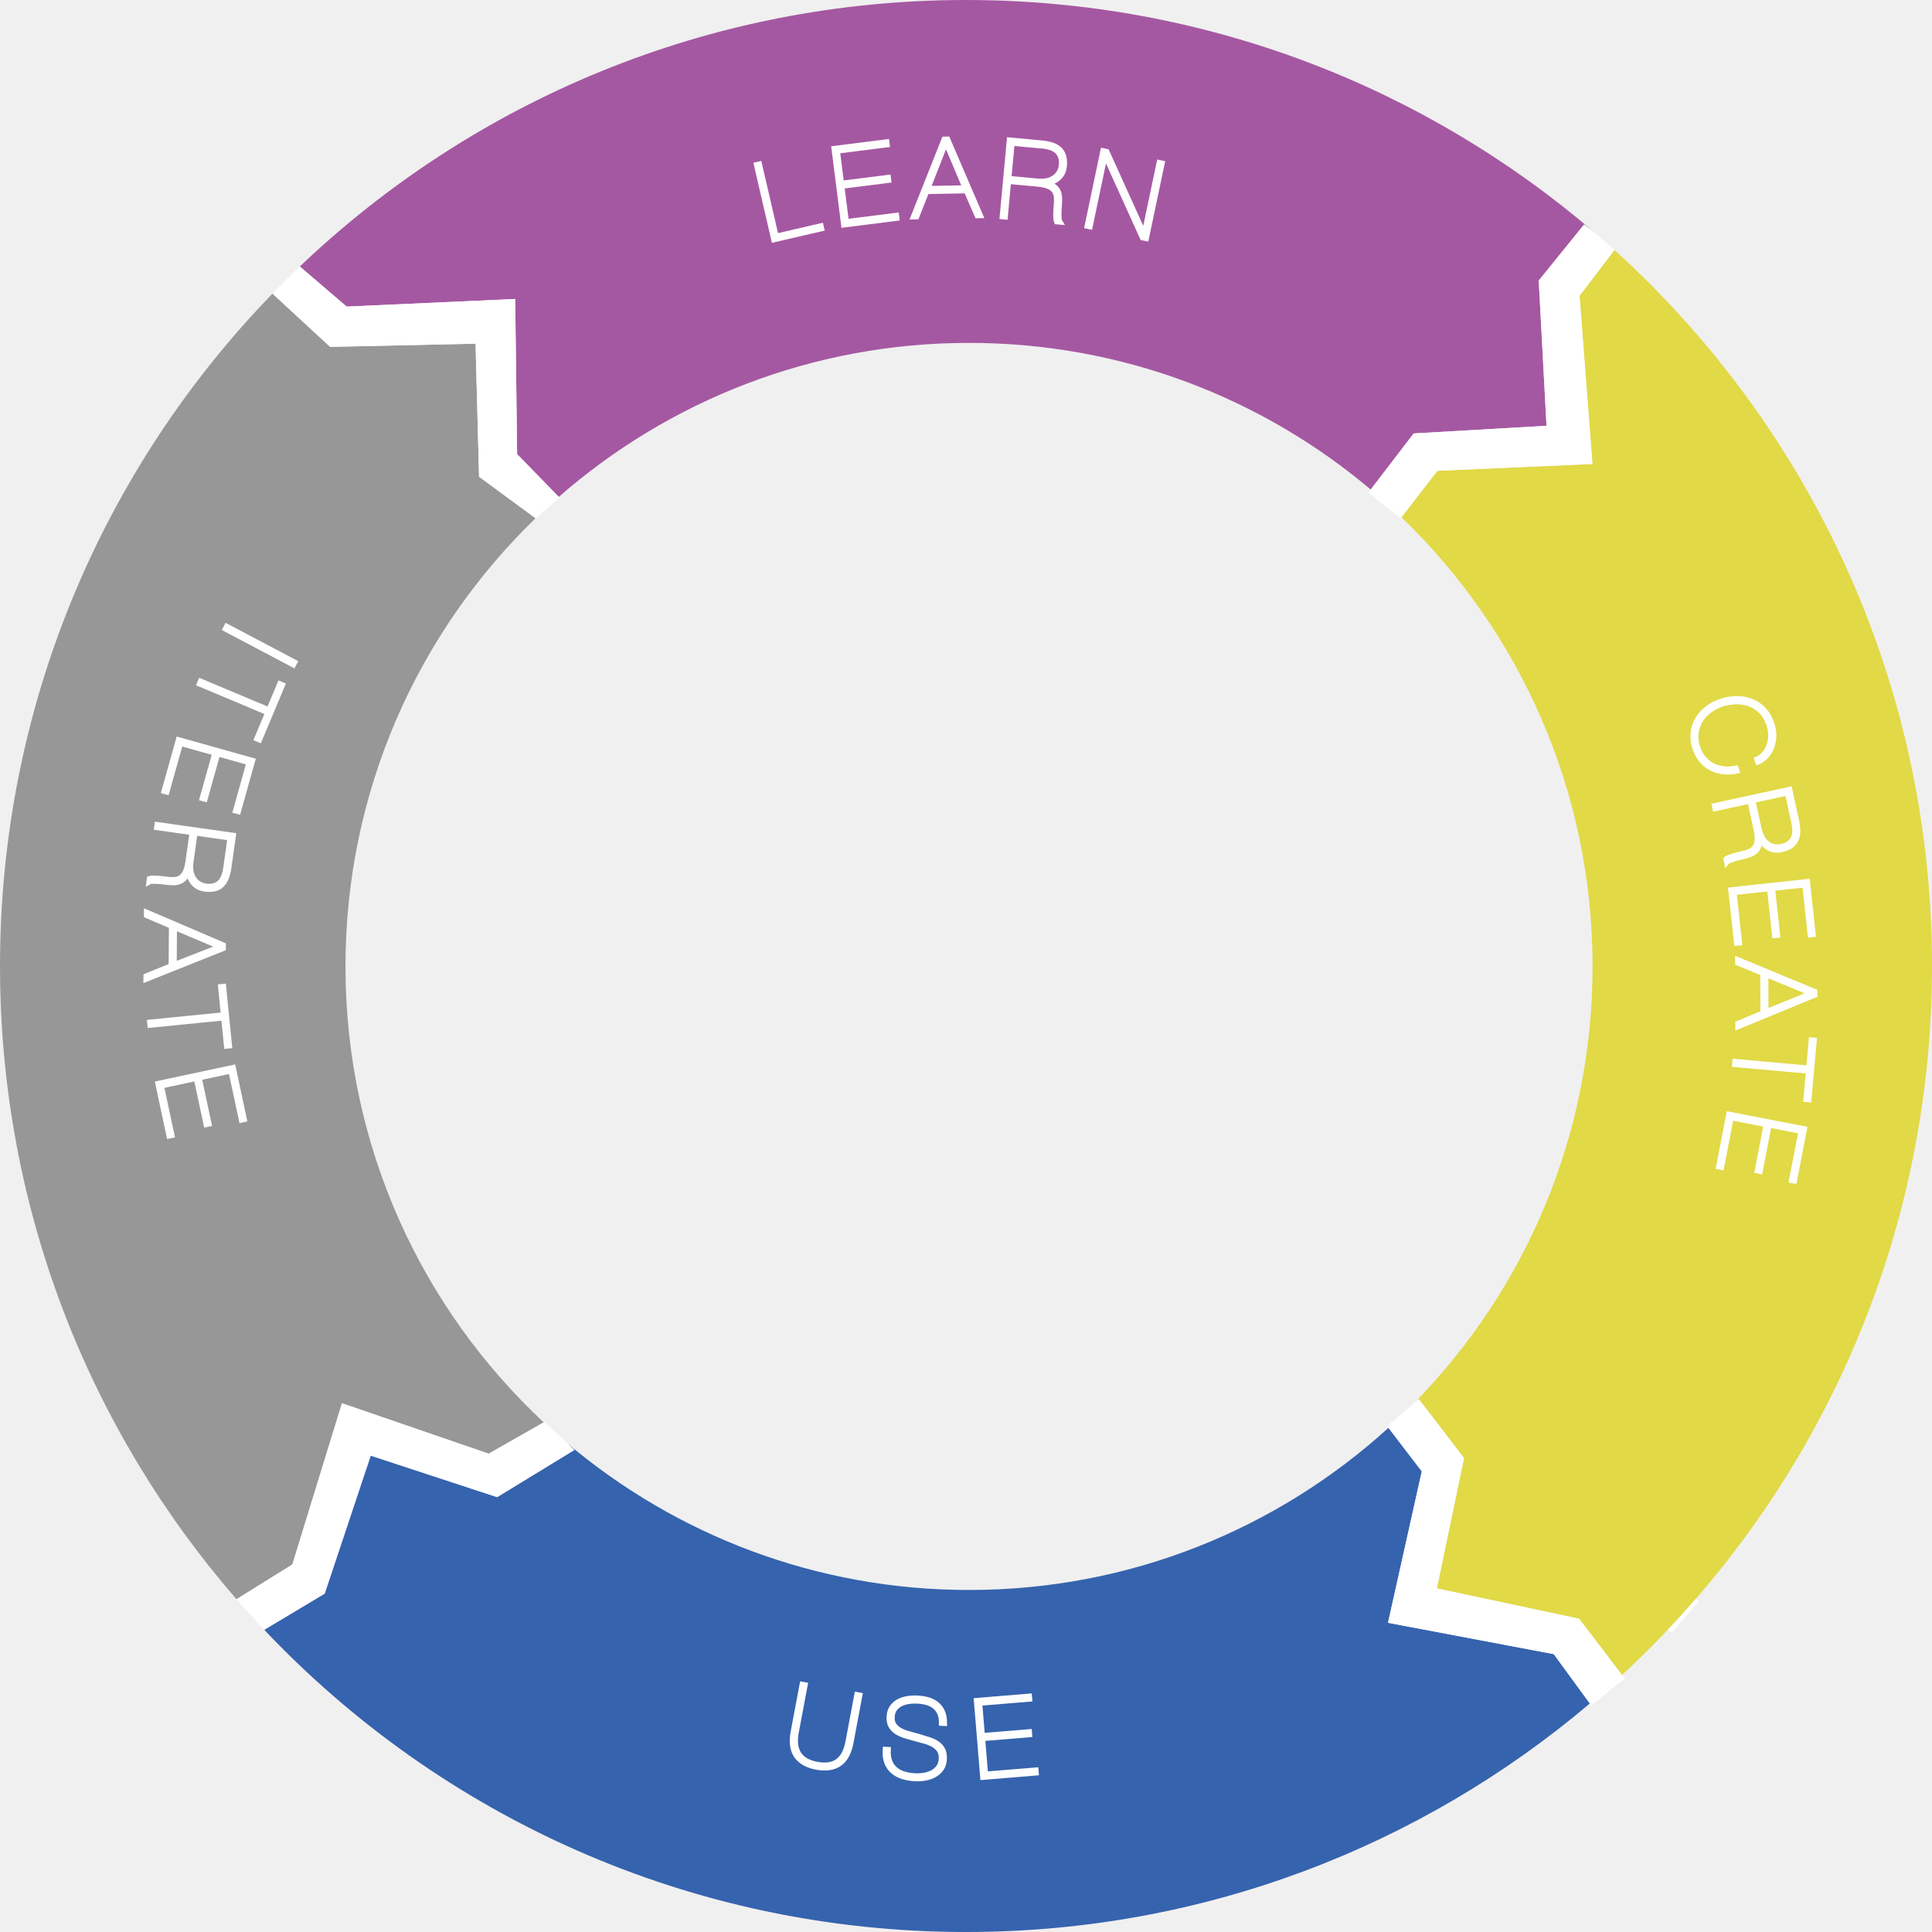
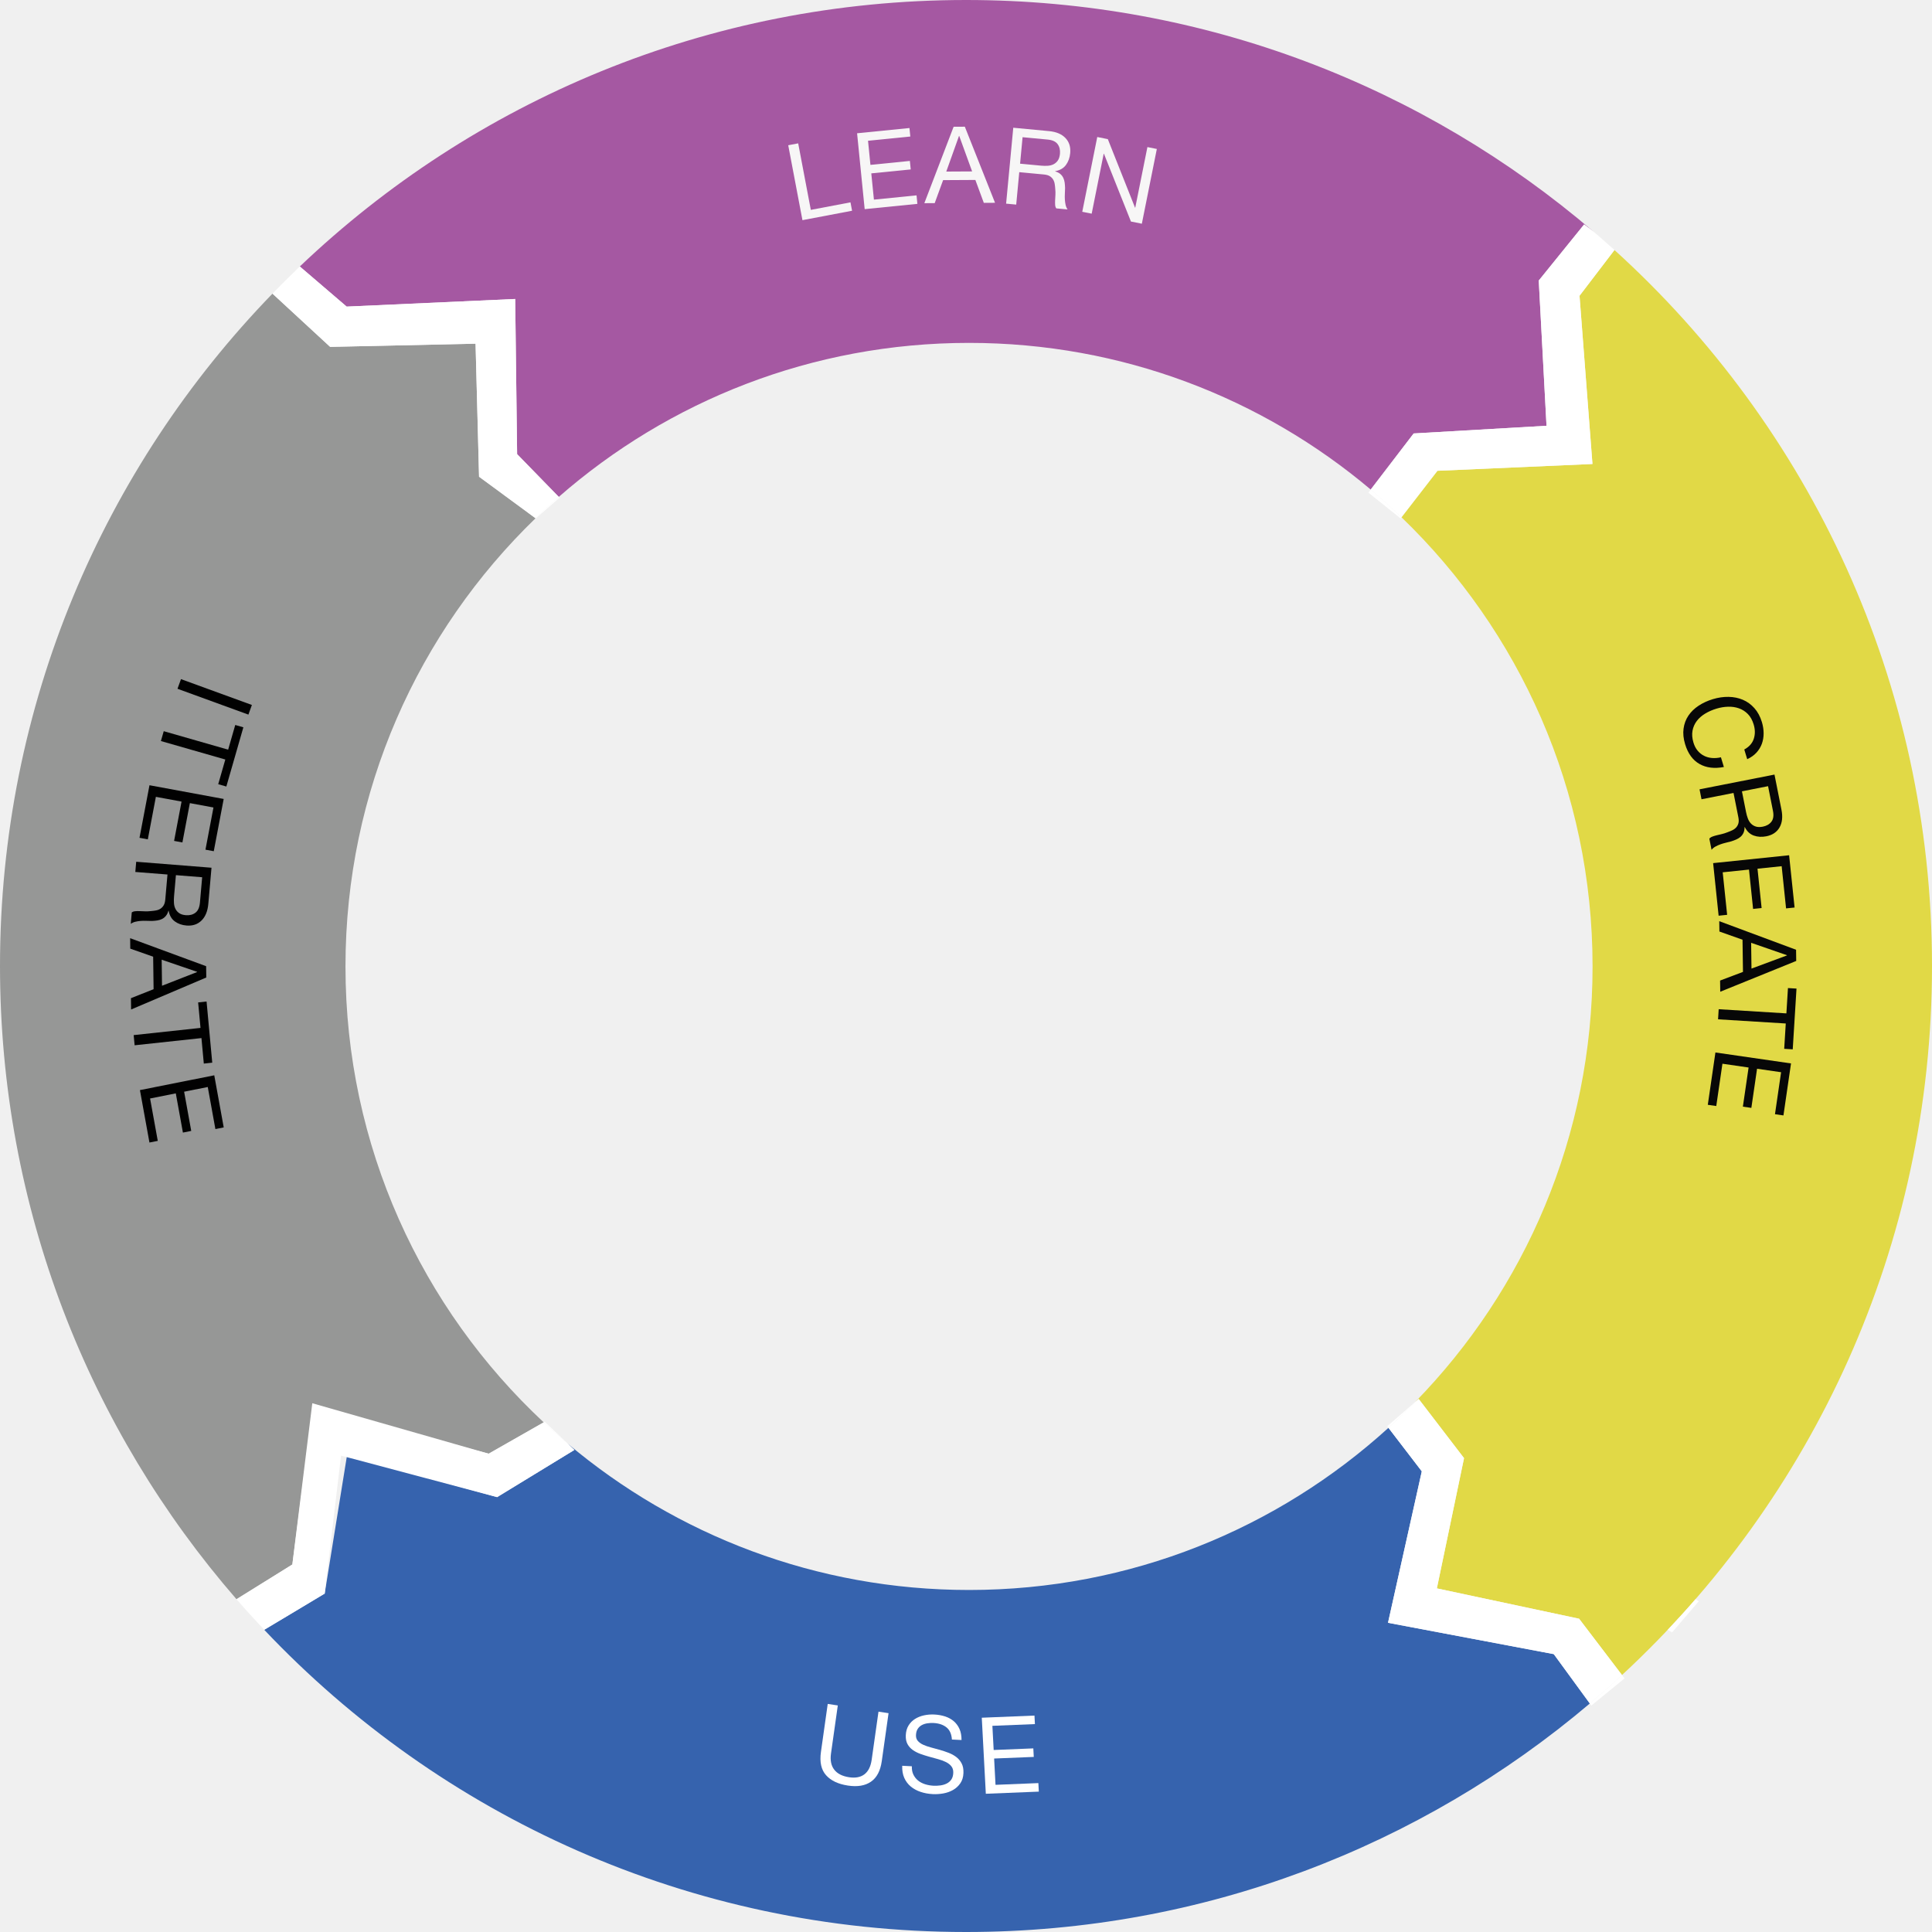
<svg xmlns="http://www.w3.org/2000/svg" version="1.1" id="Layer_1" x="0px" y="0px" width="325.625px" height="325.625px" viewBox="0 0 325.625 325.625" enable-background="new 0 0 325.625 325.625" xml:space="preserve">
  <path fill="none" d="M58.229,162.886c0-29.651,12.285-56.43,32.035-75.537l0.043,0.031l4-3.5l-0.129-0.133  c18.479-16.16,42.668-25.955,69.145-25.955c25.795,0,49.414,9.299,67.703,24.72l-0.396,0.519l5.428,4.35l0.152-0.199  c19.854,19.118,32.207,45.968,32.207,75.705c0,28.583-11.416,54.496-29.93,73.441l-4.68,4.053l0.207,0.271  c-18.666,16.979-43.469,27.328-70.691,27.328c-25.764,0-49.357-9.276-67.637-24.665l-3.879-3.685l-0.17,0.096  C71.084,220.544,58.229,193.218,58.229,162.886z" />
  <path fill="#A558A2" d="M259.348,47.284l1.307,24.478l-22.389,1.294l-7.24,9.456c-18.289-15.421-41.908-24.72-67.703-24.72  c-26.477,0-50.666,9.795-69.145,25.955l-7.021-7.206L86.832,50.39l-28.404,1.286l-7.896-6.763C79.742,17.085,119.283,0,162.812,0  c40.379,0,77.318,14.706,105.771,39.045l-1.592-1.212L259.348,47.284z" />
-   <path fill="#969796" d="M80.152,57.926l0.59,22.42l9.521,7.003c-19.75,19.107-32.035,45.886-32.035,75.537  c0,30.332,12.855,57.658,33.408,76.84l-9.271,5.283l-24.73-8.503l-8.361,27.176l-9.414,5.854C15.031,240.958,0,203.641,0,162.812  c0-44.052,17.504-84.011,45.926-113.321l9.719,8.973L80.152,57.926z" />
+   <path fill="#969796" d="M80.152,57.926l0.59,22.42l9.521,7.003c-19.75,19.107-32.035,45.886-32.035,75.537  c0,30.332,12.855,57.658,33.408,76.84l-9.271,5.283l-29.671-7.754l-3.421,26.427l-9.414,5.854C15.031,240.958,0,203.641,0,162.812  c0-44.052,17.504-84.011,45.926-113.321l9.719,8.973L80.152,57.926z" />
  <path fill="#E1D946" d="M242.172,267.711l4.58-21.952l-7.641-9.973l-0.625,0.541c18.514-18.945,29.93-44.858,29.93-73.441  c0-29.737-12.354-56.587-32.207-75.705l6.061-7.833l26.127-1.146l-2.178-28.35l5.889-7.712  c32.871,29.789,53.518,72.819,53.518,120.673c0,47.233-20.121,89.761-52.25,119.501l-7.229-9.489L242.172,267.711z" />
-   <path fill="#3663AE" d="M62.48,245.333l21.305,6.997l13.021-7.95l-1.121-1.065c18.279,15.389,41.873,24.665,67.637,24.665  c27.223,0,52.025-10.35,70.691-27.328l5.621,7.334l-5.695,25.524l27.939,5.28l6.076,8.322  c-28.369,24.02-65.061,38.513-105.143,38.513c-46.586,0-88.598-19.57-118.275-50.934l10.189-6.104L62.48,245.333z" />
+   <path fill="#3663AE" d="M58.48,245.333l25.305,6.997l13.021-7.95l-1.121-1.065c18.279,15.389,41.873,24.665,67.637,24.665  c27.223,0,52.025-10.35,70.691-27.328l5.621,7.334l-5.695,25.524l27.939,5.28l6.076,8.322  c-28.369,24.02-65.061,38.513-105.143,38.513c-46.586,0-88.598-19.57-118.275-50.934l10.189-6.104L58.48,245.333z" />
  <path fill="#FFFFFF" d="M90.307,87.38l-0.043-0.031c1.273-1.232,2.578-2.434,3.914-3.602l0.129,0.133L90.307,87.38z" />
  <path fill="#FFFFFF" d="M86.832,50.39l0.324,26.151l7.021,7.206c-1.336,1.168-2.641,2.369-3.914,3.602l-9.521-7.003l-0.59-22.42  l-24.508,0.538l-9.719-8.973c1.508-1.555,3.037-3.085,4.605-4.578l7.896,6.763L86.832,50.39z" />
  <path fill="#FFFFFF" d="M230.629,83.03l0.396-0.519c1.779,1.5,3.51,3.057,5.184,4.669l-0.152,0.199L230.629,83.03z" />
  <path fill="#FFFFFF" d="M268.396,78.201l-26.127,1.146l-6.061,7.833c-1.674-1.612-3.404-3.169-5.184-4.669l7.24-9.456l22.389-1.294  l-1.307-24.478l7.645-9.451l1.592,1.212c1.188,1.017,2.365,2.045,3.523,3.095l-5.889,7.712L268.396,78.201z" />
  <path fill="#FFFFFF" d="M273.807,282.88l-5.6,4.579l-0.252-0.347c1.842-1.561,3.648-3.159,5.42-4.799L273.807,282.88z" />
  <path fill="#FFFFFF" d="M238.486,236.327c-1.449,1.483-2.938,2.929-4.473,4.324l-0.207-0.271L238.486,236.327z" />
  <path fill="#FFFFFF" d="M233.939,273.51l5.695-25.524l-5.621-7.334c1.535-1.396,3.023-2.841,4.473-4.324l0.625-0.541l7.641,9.973  l-4.58,21.952l23.975,5.113l7.229,9.489c-1.771,1.64-3.578,3.238-5.42,4.799l-6.076-8.322L233.939,273.51z" />
  <path fill="#FFFFFF" d="M95.686,243.314c-1.381-1.161-2.73-2.358-4.049-3.589l0.17-0.096L95.686,243.314z" />
  <path fill="#FFFFFF" d="M281.088,274.691l0.73,0.438l4.5-5.25l-0.553-0.344C284.244,271.289,282.682,273.006,281.088,274.691z" />
-   <path fill="#FFFFFF" d="M49.273,263.682l8.361-27.176l24.73,8.503l9.271-5.283c1.318,1.23,2.668,2.428,4.049,3.589l1.121,1.065  l-13.021,7.95l-21.305-6.997l-7.754,23.255l-10.189,6.104c-1.594-1.686-3.156-3.402-4.678-5.155L49.273,263.682z" />
+   <path fill="#FFFFFF" d="M49.273,263.682l3.361-27.176l29.73,8.503l9.271-5.283c1.318,1.23,2.668,2.428,4.049,3.589l1.121,1.065  l-13.021,7.95l-26.305-6.997l-2.754,23.255l-10.189,6.104c-1.594-1.686-3.156-3.402-4.678-5.155L49.273,263.682z" />
  <g>
-     <path fill="#FDFEFF" stroke="#FFFFFF" stroke-miterlimit="10" d="M138.401,38.491l-7.928,1.835l-2.897-12.521l0.363-0.084   l2.816,12.17l7.565-1.75L138.401,38.491z" />
-     <path fill="#FDFEFF" stroke="#FFFFFF" stroke-miterlimit="10" d="M151.044,36.368l0.045,0.357l-8.831,1.115l-1.61-12.752   l8.757-1.105l0.045,0.357l-8.387,1.059l0.703,5.572l7.889-0.996l0.045,0.357l-7.889,0.996l0.771,6.107L151.044,36.368z" />
-     <path fill="#FDFEFF" stroke="#FFFFFF" stroke-miterlimit="10" d="M154.445,36.472l-0.409,0.008l5.143-12.949l0.484-0.01   l5.488,12.753l-0.409,0.007l-1.829-4.196l-6.776,0.126L154.445,36.472z M159.445,23.886h-0.038l-3.13,7.961l6.479-0.119   L159.445,23.886z" />
-     <path fill="#FDFEFF" stroke="#FFFFFF" stroke-miterlimit="10" d="M168.994,36.466l1.186-12.797l5.414,0.502   c1.384,0.128,2.373,0.488,2.967,1.078c0.593,0.592,0.851,1.45,0.771,2.576c-0.055,0.863-0.356,1.555-0.903,2.076   c-0.547,0.521-1.293,0.842-2.239,0.959l-0.003,0.035c0.55,0.123,0.989,0.294,1.318,0.512c0.329,0.217,0.572,0.483,0.73,0.799   c0.157,0.316,0.249,0.68,0.272,1.092c0.024,0.412,0.013,0.875-0.035,1.389c-0.017,0.18-0.032,0.404-0.044,0.674   c-0.013,0.271-0.019,0.537-0.018,0.803c0,0.266,0.009,0.508,0.026,0.727c0.018,0.218,0.053,0.372,0.107,0.461l-0.408-0.037   c-0.05-0.138-0.083-0.318-0.1-0.543s-0.022-0.463-0.018-0.716s0.016-0.508,0.033-0.765c0.018-0.258,0.036-0.488,0.055-0.691   c0.049-0.525,0.052-0.998,0.01-1.418c-0.042-0.42-0.174-0.781-0.396-1.085c-0.221-0.304-0.553-0.552-0.997-0.743   c-0.443-0.191-1.049-0.323-1.814-0.395l-4.988-0.462l-0.556,6.005L168.994,36.466z M174.905,30.597   c0.494,0.045,0.972,0.029,1.435-0.049c0.462-0.077,0.878-0.23,1.249-0.463c0.37-0.23,0.679-0.535,0.926-0.917   c0.248-0.381,0.397-0.852,0.45-1.413c0.071-0.909-0.148-1.644-0.657-2.203c-0.509-0.559-1.394-0.896-2.655-1.015l-5.136-0.476   l-0.563,6.076L174.905,30.597z" />
-     <path fill="#FDFEFF" stroke="#FFFFFF" stroke-miterlimit="10" d="M186.497,25.601l6.342,14.006l0.036,0.008l2.55-12.138   l0.365,0.077l-2.643,12.576l-0.547-0.114l-6.342-14.005l-0.037-0.008l-2.55,12.137l-0.364-0.076l2.643-12.578L186.497,25.601z" />
-     <path fill="#FDFEFF" stroke="#FFFFFF" stroke-miterlimit="10" d="M290.431,130.002c-0.721-0.083-1.38-0.28-1.98-0.593   c-0.603-0.312-1.137-0.743-1.603-1.292c-0.468-0.55-0.837-1.224-1.11-2.022c-0.285-0.833-0.391-1.652-0.317-2.459   c0.073-0.806,0.3-1.552,0.68-2.239c0.38-0.688,0.905-1.304,1.575-1.848s1.459-0.97,2.368-1.281   c0.737-0.253,1.526-0.401,2.368-0.445c0.84-0.046,1.652,0.061,2.438,0.317c0.784,0.256,1.505,0.692,2.159,1.308   c0.654,0.616,1.164,1.458,1.53,2.527c0.284,0.835,0.4,1.608,0.347,2.323c-0.055,0.712-0.212,1.347-0.472,1.901   c-0.261,0.555-0.583,1.017-0.964,1.383c-0.383,0.366-0.758,0.62-1.129,0.76l-0.121-0.353c0.432-0.187,0.818-0.471,1.165-0.851   c0.345-0.38,0.618-0.832,0.821-1.353c0.203-0.522,0.312-1.099,0.332-1.729c0.02-0.629-0.088-1.285-0.32-1.966   c-0.354-1.034-0.854-1.837-1.499-2.41s-1.349-0.974-2.104-1.2c-0.757-0.227-1.524-0.314-2.306-0.264   c-0.783,0.051-1.491,0.186-2.127,0.402c-0.773,0.264-1.477,0.635-2.111,1.115c-0.635,0.479-1.146,1.041-1.535,1.686   c-0.388,0.645-0.634,1.355-0.736,2.131c-0.102,0.775-0.008,1.588,0.281,2.434c0.257,0.752,0.607,1.387,1.051,1.904   s0.948,0.921,1.518,1.212c0.568,0.291,1.188,0.473,1.859,0.545c0.672,0.071,1.359,0.041,2.061-0.095l0.121,0.354   C291.896,130.052,291.149,130.083,290.431,130.002z" />
-     <path fill="#FDFEFF" stroke="#FFFFFF" stroke-miterlimit="10" d="M289.027,135.849l12.56-2.727l1.152,5.314   c0.295,1.358,0.251,2.41-0.135,3.154c-0.385,0.744-1.126,1.248-2.223,1.512c-0.839,0.207-1.59,0.128-2.252-0.235   c-0.662-0.365-1.192-0.98-1.59-1.848l-0.034,0.008c0.048,0.562,0.019,1.032-0.089,1.411c-0.109,0.379-0.29,0.691-0.544,0.938   c-0.254,0.245-0.573,0.441-0.959,0.588c-0.386,0.148-0.831,0.276-1.335,0.385c-0.176,0.039-0.395,0.093-0.656,0.162   c-0.261,0.069-0.518,0.145-0.77,0.225c-0.254,0.08-0.48,0.162-0.684,0.244c-0.204,0.081-0.34,0.162-0.408,0.24l-0.088-0.4   c0.116-0.088,0.279-0.174,0.487-0.258c0.209-0.084,0.435-0.162,0.677-0.232c0.242-0.072,0.488-0.139,0.74-0.199   c0.251-0.061,0.477-0.111,0.676-0.156c0.516-0.111,0.967-0.25,1.355-0.418c0.387-0.166,0.691-0.4,0.915-0.703   c0.223-0.303,0.358-0.694,0.408-1.175s-0.008-1.097-0.171-1.849l-1.062-4.896l-5.893,1.278L289.027,135.849z M296.405,139.716   c0.105,0.484,0.264,0.936,0.479,1.354c0.213,0.418,0.485,0.768,0.816,1.052c0.332,0.284,0.717,0.486,1.154,0.607   c0.438,0.12,0.932,0.122,1.483,0.002c0.888-0.206,1.523-0.636,1.903-1.29c0.379-0.654,0.436-1.6,0.166-2.837l-1.094-5.041   l-5.963,1.295L296.405,139.716z" />
-     <path fill="#FDFEFF" stroke="#FFFFFF" stroke-miterlimit="10" d="M293.105,158.847l-0.358,0.039l-0.954-8.85l12.778-1.377   l0.947,8.775l-0.359,0.038l-0.906-8.405l-5.584,0.602l0.854,7.906l-0.357,0.039l-0.854-7.906l-6.121,0.66L293.105,158.847z" />
-     <path fill="#FDFEFF" stroke="#FFFFFF" stroke-miterlimit="10" d="M292.947,162.244l-0.002-0.409l12.869,5.342l0.001,0.483   l-12.835,5.292l-0.001-0.41l4.224-1.764l-0.021-6.777L292.947,162.244z M305.455,167.438l-0.001-0.038l-7.91-3.253l0.02,6.48   L305.455,167.438z" />
-     <path fill="#FDFEFF" stroke="#FFFFFF" stroke-miterlimit="10" d="M305.698,175.383l-0.887,9.886l-0.359-0.031l0.429-4.768   l-12.442-1.117l0.033-0.37l12.442,1.116l0.426-4.748L305.698,175.383z" />
-     <path fill="#FDFEFF" stroke="#FFFFFF" stroke-miterlimit="10" d="M290.098,196.679l-0.354-0.068l1.688-8.738l12.619,2.438   l-1.676,8.666l-0.353-0.068l1.604-8.301l-5.513-1.064l-1.51,7.807l-0.354-0.068l1.509-7.807l-6.044-1.168L290.098,196.679z" />
+     <path fill="#070707" d="M295.587,124.519c0.248-0.756,0.241-1.564-0.02-2.425c-0.223-0.733-0.552-1.32-0.985-1.758   c-0.436-0.439-0.937-0.758-1.505-0.955c-0.569-0.199-1.177-0.287-1.824-0.268c-0.646,0.019-1.293,0.126-1.938,0.319   c-0.701,0.212-1.342,0.492-1.92,0.841c-0.579,0.35-1.05,0.764-1.413,1.242c-0.364,0.479-0.604,1.022-0.72,1.634   c-0.116,0.61-0.062,1.282,0.16,2.017c0.163,0.538,0.396,0.99,0.703,1.355c0.305,0.364,0.661,0.651,1.07,0.86   s0.857,0.332,1.348,0.373c0.488,0.04,0.992,0.002,1.509-0.117l0.495,1.635c-1.602,0.307-2.972,0.138-4.109-0.509   c-1.139-0.646-1.945-1.755-2.422-3.326c-0.288-0.952-0.376-1.832-0.264-2.641c0.111-0.811,0.384-1.536,0.817-2.181   c0.433-0.644,1.005-1.199,1.716-1.67c0.712-0.47,1.516-0.841,2.413-1.11c0.897-0.271,1.778-0.398,2.645-0.383   c0.864,0.015,1.664,0.178,2.398,0.488c0.735,0.311,1.383,0.779,1.942,1.405c0.561,0.626,0.984,1.409,1.27,2.349   c0.193,0.643,0.292,1.276,0.293,1.902c0.001,0.624-0.097,1.211-0.295,1.759c-0.198,0.547-0.502,1.045-0.912,1.494   c-0.41,0.448-0.93,0.817-1.558,1.107l-0.496-1.634C294.806,125.878,295.339,125.275,295.587,124.519z" />
+     <path fill="#070707" d="M300.253,136.475c0.238,1.199,0.129,2.193-0.326,2.985c-0.456,0.791-1.197,1.289-2.224,1.49   c-0.766,0.151-1.473,0.11-2.119-0.123c-0.646-0.232-1.151-0.71-1.516-1.432l-0.035,0.007c0.001,0.378-0.058,0.698-0.178,0.96   c-0.119,0.262-0.28,0.481-0.483,0.663c-0.203,0.18-0.44,0.33-0.71,0.451c-0.271,0.119-0.555,0.228-0.855,0.323   c-0.302,0.084-0.611,0.163-0.927,0.236c-0.316,0.075-0.623,0.166-0.92,0.273c-0.298,0.107-0.576,0.233-0.835,0.375   c-0.26,0.144-0.479,0.324-0.655,0.542l-0.372-1.868c0.106-0.144,0.268-0.259,0.483-0.344c0.217-0.085,0.462-0.161,0.737-0.227   c0.274-0.066,0.569-0.137,0.886-0.211s0.621-0.172,0.916-0.291c0.298-0.107,0.577-0.223,0.842-0.348   c0.263-0.125,0.482-0.284,0.658-0.478s0.302-0.426,0.377-0.697c0.074-0.271,0.071-0.612-0.011-1.023l-0.812-4.09l-5.396,1.062   l-0.332-1.675l12.631-2.486L300.253,136.475z M294.591,137.955c0.129,0.341,0.306,0.627,0.529,0.858   c0.224,0.23,0.496,0.396,0.816,0.497c0.32,0.103,0.711,0.108,1.171,0.019c0.636-0.126,1.12-0.404,1.451-0.836   c0.331-0.431,0.418-1.041,0.262-1.828l-0.825-4.16l-4.405,0.867l0.693,3.49C294.359,137.25,294.462,137.614,294.591,137.955z" />
+     <path fill="#070707" d="M302.465,152.957l-1.436,0.147l-0.743-7.112l-4.071,0.422l0.693,6.63l-1.436,0.148l-0.693-6.63l-4.43,0.459   l0.749,7.166l-1.436,0.148l-0.926-8.862l12.807-1.328L302.465,152.957z" />
+     <path fill="#070707" d="M302.74,161.961l-12.805,5.189l-0.025-1.886l3.856-1.455l-0.076-5.426L289.793,157l-0.025-1.743   l12.946,4.817L302.74,161.961z M295.201,163.25l5.975-2.22l-0.001-0.036l-6.034-2.092L295.201,163.25z" />
+     <path fill="#070707" d="M301.348,166.531l1.439,0.089l-0.634,10.24l-1.438-0.089l0.263-4.269l-11.411-0.704l0.106-1.703   l11.41,0.704L301.348,166.531z" />
+     <path fill="#070707" d="M300.587,187.999l-1.427-0.207l1.03-7.075l-4.05-0.588l-0.962,6.597l-1.428-0.207l0.962-6.597l-4.408-0.639   l-1.039,7.13l-1.428-0.206l1.285-8.82l12.741,1.847L300.587,187.999z" />
  </g>
  <g>
-     <path fill="#FFFFFF" stroke="#FFFFFF" stroke-miterlimit="10" d="M144.844,285.762l-1.49,7.925   c-0.32,1.698-0.965,2.877-1.935,3.537s-2.237,0.843-3.798,0.55c-1.561-0.294-2.674-0.924-3.338-1.893   c-0.665-0.967-0.837-2.3-0.518-3.998l1.491-7.925l0.366,0.068l-1.491,7.926c-0.286,1.521-0.144,2.744,0.428,3.67   c0.571,0.926,1.613,1.53,3.125,1.815c1.513,0.284,2.704,0.1,3.572-0.556s1.446-1.743,1.732-3.265l1.491-7.925L144.844,285.762z" />
-     <path fill="#FFFFFF" stroke="#FFFFFF" stroke-miterlimit="10" d="M158.446,288.7c-0.208-0.461-0.494-0.841-0.859-1.14   c-0.365-0.3-0.805-0.522-1.319-0.668c-0.515-0.145-1.07-0.231-1.665-0.26c-0.459-0.022-0.938,0-1.439,0.066   c-0.5,0.065-0.958,0.203-1.371,0.411c-0.414,0.209-0.76,0.495-1.039,0.86c-0.278,0.365-0.431,0.835-0.459,1.41   c-0.028,0.576,0.083,1.044,0.333,1.404s0.583,0.658,1.001,0.895c0.417,0.236,0.896,0.428,1.436,0.574   c0.54,0.146,1.091,0.298,1.656,0.457c0.612,0.186,1.191,0.364,1.736,0.534c0.545,0.17,1.017,0.385,1.414,0.645   c0.398,0.26,0.708,0.593,0.931,1c0.222,0.407,0.317,0.946,0.286,1.617c-0.029,0.611-0.191,1.126-0.484,1.545   c-0.293,0.418-0.67,0.758-1.13,1.018c-0.46,0.261-0.972,0.44-1.536,0.54c-0.564,0.099-1.132,0.135-1.702,0.106   c-0.756-0.035-1.45-0.153-2.081-0.352c-0.63-0.198-1.169-0.492-1.617-0.88c-0.447-0.388-0.784-0.876-1.011-1.463   c-0.227-0.588-0.314-1.289-0.262-2.104l0.372,0.018c-0.037,0.768,0.05,1.424,0.26,1.969c0.21,0.545,0.521,0.995,0.932,1.351   c0.412,0.356,0.908,0.623,1.491,0.802c0.582,0.178,1.226,0.284,1.933,0.317c0.521,0.025,1.041-0.007,1.561-0.096   c0.52-0.089,0.991-0.25,1.413-0.482c0.421-0.231,0.768-0.539,1.042-0.923c0.273-0.383,0.423-0.851,0.449-1.402   c0.031-0.646-0.09-1.166-0.363-1.558c-0.273-0.392-0.631-0.709-1.073-0.952c-0.442-0.244-0.937-0.436-1.482-0.576   c-0.546-0.14-1.071-0.282-1.574-0.428c-0.527-0.145-1.055-0.296-1.581-0.454c-0.527-0.157-0.999-0.363-1.415-0.617   c-0.417-0.255-0.746-0.582-0.987-0.984c-0.242-0.401-0.348-0.914-0.317-1.538c0.03-0.636,0.192-1.159,0.485-1.571   c0.293-0.412,0.662-0.733,1.109-0.966c0.446-0.23,0.941-0.387,1.486-0.469s1.083-0.11,1.616-0.085   c0.657,0.032,1.259,0.131,1.804,0.294c0.545,0.165,1.018,0.409,1.419,0.735c0.401,0.326,0.713,0.743,0.937,1.252   c0.224,0.51,0.337,1.125,0.34,1.846l-0.372-0.018C158.754,289.721,158.654,289.16,158.446,288.7z" />
-     <path fill="#FFFFFF" stroke="#FFFFFF" stroke-miterlimit="10" d="M174.539,298.396l0.03,0.358l-8.871,0.729l-1.054-12.809   l8.797-0.724l0.029,0.359l-8.425,0.692l0.46,5.598l7.924-0.651l0.029,0.358l-7.924,0.651l0.505,6.135L174.539,298.396z" />
+     <path fill="#F7F6F6" d="M134.529,24.161l2.129,11.212l6.684-1.269l0.269,1.415l-8.364,1.588L132.85,24.48L134.529,24.161z" />
+     <path fill="#F7F6F6" d="M153.284,21.578l0.144,1.432l-7.128,0.714l0.406,4.065l6.646-0.666l0.144,1.435l-6.646,0.663l0.443,4.425   l7.183-0.719l0.143,1.433l-8.884,0.89l-1.28-12.787L153.284,21.578z" />
+     <path fill="#F7F6F6" d="M162.616,21.355l5.091,12.825l-1.891,0.011l-1.425-3.862l-5.436,0.03l-1.418,3.877l-1.747,0.009   l4.935-12.879L162.616,21.355z M163.845,28.892l-2.175-5.983l-0.036,0.002l-2.146,6.005L163.845,28.892z" />
+     <path fill="#F7F6F6" d="M176.802,22.098c1.219,0.114,2.143,0.504,2.773,1.165c0.631,0.663,0.897,1.513,0.8,2.553   c-0.073,0.776-0.314,1.44-0.722,1.992c-0.407,0.554-1.01,0.899-1.807,1.042l-0.003,0.036c0.362,0.105,0.653,0.254,0.87,0.442   c0.218,0.189,0.384,0.407,0.499,0.653c0.116,0.246,0.193,0.515,0.231,0.808c0.039,0.293,0.062,0.598,0.067,0.911   c-0.005,0.313-0.017,0.631-0.035,0.955c-0.019,0.323-0.019,0.643,0,0.959c0.019,0.314,0.06,0.616,0.122,0.906   c0.063,0.289,0.175,0.549,0.333,0.782l-1.899-0.18c-0.107-0.144-0.171-0.33-0.191-0.561c-0.02-0.23-0.023-0.487-0.008-0.77   c0.014-0.282,0.03-0.585,0.049-0.909c0.019-0.323,0.013-0.643-0.019-0.959c-0.018-0.315-0.05-0.617-0.096-0.903   c-0.045-0.288-0.136-0.543-0.271-0.768c-0.136-0.224-0.322-0.409-0.562-0.559c-0.239-0.149-0.567-0.244-0.985-0.284l-4.158-0.392   l-0.515,5.466l-1.702-0.16l1.206-12.795L176.802,22.098z M176.612,27.938c0.365-0.026,0.688-0.113,0.975-0.262   c0.284-0.146,0.521-0.358,0.711-0.637c0.188-0.277,0.305-0.648,0.35-1.115c0.06-0.646-0.07-1.188-0.39-1.628   c-0.32-0.439-0.881-0.698-1.681-0.773l-4.229-0.399l-0.421,4.463l3.549,0.335C175.87,27.958,176.249,27.964,176.612,27.938z" />
+     <path fill="#F7F6F6" d="M186.717,23.451L191.303,35l0.035,0.007l2.05-10.219l1.588,0.319l-2.526,12.601l-1.836-0.368l-4.555-11.434   l-0.035-0.007l-2.028,10.113l-1.588-0.318l2.527-12.602L186.717,23.451z" />
  </g>
  <g>
-     <path fill="#FFFFFF" stroke="#FFFFFF" stroke-miterlimit="10" d="M49.421,111.974l-11.367-5.998l0.174-0.329l11.368,5.997   L49.421,111.974z" />
-     <path fill="#FFFFFF" stroke="#FFFFFF" stroke-miterlimit="10" d="M47.535,115.471l-3.843,9.151l-0.332-0.139l1.853-4.413   l-11.518-4.837l0.145-0.343l11.519,4.836l1.846-4.395L47.535,115.471z" />
-     <path fill="#FFFFFF" stroke="#FFFFFF" stroke-miterlimit="10" d="M28.07,133.418l-0.347-0.096l2.404-8.57l12.373,3.47l-2.383,8.498   l-0.347-0.096l2.282-8.141l-5.406-1.517l-2.147,7.656l-0.347-0.098l2.146-7.656l-5.927-1.663L28.07,133.418z" />
-     <path fill="#FFFFFF" stroke="#FFFFFF" stroke-miterlimit="10" d="M26.536,139.05l12.727,1.803l-0.763,5.384   c-0.196,1.377-0.603,2.346-1.223,2.91c-0.618,0.564-1.488,0.78-2.608,0.646c-0.859-0.097-1.537-0.431-2.031-1.002   c-0.494-0.572-0.777-1.332-0.85-2.283l-0.035-0.005c-0.149,0.544-0.34,0.974-0.574,1.292c-0.232,0.317-0.51,0.548-0.833,0.69   c-0.323,0.142-0.692,0.215-1.104,0.22c-0.412,0.004-0.874-0.03-1.385-0.103c-0.179-0.025-0.402-0.051-0.672-0.075   c-0.269-0.026-0.535-0.047-0.8-0.059c-0.266-0.012-0.507-0.015-0.727-0.008c-0.219,0.006-0.375,0.034-0.466,0.084l0.058-0.406   c0.139-0.042,0.32-0.066,0.546-0.072c0.225-0.006,0.464,0,0.716,0.017s0.507,0.04,0.763,0.07c0.257,0.03,0.484,0.06,0.688,0.089   c0.522,0.074,0.994,0.1,1.416,0.078c0.421-0.022,0.789-0.137,1.104-0.343c0.313-0.206,0.576-0.526,0.79-0.96   c0.212-0.434,0.374-1.031,0.48-1.793l0.704-4.96l-5.971-0.846L26.536,139.05z M32.113,145.237c-0.069,0.491-0.076,0.97-0.021,1.436   c0.055,0.466,0.189,0.889,0.402,1.271c0.213,0.381,0.503,0.704,0.871,0.971c0.368,0.265,0.831,0.436,1.391,0.516   c0.904,0.115,1.648-0.067,2.231-0.549c0.584-0.481,0.964-1.349,1.141-2.604l0.724-5.107l-6.041-0.856L32.113,145.237z" />
-     <path fill="#FFFFFF" stroke="#FFFFFF" stroke-miterlimit="10" d="M24.757,154.25l0.003-0.409l12.81,5.482l-0.004,0.483   l-12.893,5.15l0.004-0.409l4.242-1.718l0.054-6.777L24.757,154.25z M37.207,159.581l0.001-0.038l-7.876-3.339l-0.051,6.479   L37.207,159.581z" />
-     <path fill="#FFFFFF" stroke="#FFFFFF" stroke-miterlimit="10" d="M37.618,166.33l0.985,9.875l-0.358,0.036l-0.476-4.762   l-12.43,1.239l-0.036-0.37l12.43-1.239l-0.473-4.744L37.618,166.33z" />
-     <path fill="#FFFFFF" stroke="#FFFFFF" stroke-miterlimit="10" d="M28.901,191.307l-0.353,0.076l-1.859-8.706l12.567-2.685   l1.845,8.631l-0.353,0.075l-1.766-8.267l-5.492,1.173l1.662,7.776l-0.353,0.074l-1.662-7.775l-6.02,1.287L28.901,191.307z" />
+     <path fill="#010101" d="M41.866,120.442l-11.95-4.354l0.588-1.625l11.95,4.355L41.866,120.442z" />
+     <path fill="#010101" d="M39.649,122.19l1.369,0.393l-2.869,9.98l-1.37-0.393l1.196-4.16l-10.855-3.113l0.478-1.66l10.855,3.113   L39.649,122.19z" />
+     <path fill="#010101" d="M36.03,143.466l-1.401-0.26l1.349-7.109L32,135.36l-1.257,6.629l-1.4-0.26l1.256-6.627l-4.327-0.801   l-1.358,7.164l-1.402-0.26l1.682-8.859l12.508,2.312L36.03,143.466z" />
+     <path fill="#010101" d="M35.112,152.327c-0.108,1.232-0.489,2.17-1.143,2.816c-0.654,0.646-1.495,0.93-2.526,0.848   c-0.771-0.061-1.43-0.293-1.979-0.695c-0.549-0.4-0.896-1.002-1.04-1.803l-0.035-0.004c-0.104,0.369-0.249,0.664-0.437,0.885   c-0.187,0.223-0.4,0.395-0.645,0.516c-0.243,0.119-0.51,0.203-0.8,0.246s-0.591,0.072-0.902,0.084   c-0.311-0.002-0.626-0.008-0.946-0.021c-0.321-0.014-0.638-0.008-0.95,0.016c-0.313,0.023-0.612,0.07-0.898,0.139   s-0.544,0.186-0.772,0.35l0.168-1.92c0.141-0.109,0.326-0.178,0.555-0.201s0.483-0.033,0.763-0.021   c0.279,0.01,0.579,0.021,0.901,0.035c0.32,0.012,0.638,0.002,0.95-0.035c0.312-0.023,0.611-0.059,0.896-0.111   c0.284-0.049,0.537-0.145,0.759-0.285c0.221-0.141,0.405-0.332,0.552-0.576s0.238-0.576,0.275-0.998l0.369-4.201l-5.421-0.428   l0.151-1.721l12.69,1.008L35.112,152.327z M29.322,152.231c0.027,0.369,0.114,0.693,0.263,0.979s0.36,0.521,0.636,0.707   c0.276,0.186,0.646,0.297,1.107,0.334c0.64,0.051,1.177-0.09,1.611-0.42c0.435-0.328,0.688-0.898,0.759-1.707l0.375-4.271   l-4.424-0.352l-0.316,3.584C29.298,151.483,29.294,151.866,29.322,152.231z" />
+     <path fill="#010101" d="M34.767,164.751l-12.671,5.391l-0.026-1.906l3.817-1.514l-0.074-5.48l-3.855-1.354l-0.023-1.762   l12.808,4.719L34.767,164.751z M27.307,166.142l5.912-2.312v-0.037l-5.971-2.043L27.307,166.142z" />
+     <path fill="#010101" d="M33.395,168.95l1.421-0.152l0.956,10.307l-1.421,0.154l-0.398-4.297l-11.263,1.213l-0.16-1.715   l11.264-1.213L33.395,168.95z" />
+     <path fill="#010101" d="M37.707,190.017l-1.404,0.281l-1.286-7.092l-3.984,0.795l1.199,6.607l-1.403,0.281l-1.2-6.609l-4.334,0.863   l1.297,7.143l-1.404,0.279l-1.604-8.836l12.529-2.494L37.707,190.017z" />
+   </g>
+   <g>
+     <path fill="#FFFFFF" d="M146.794,300.293c-0.984,0.679-2.279,0.896-3.887,0.651c-1.644-0.25-2.871-0.832-3.685-1.749   c-0.813-0.916-1.1-2.22-0.86-3.913l1.146-8.098l1.697,0.258l-1.146,8.098c-0.161,1.137,0.021,2.045,0.545,2.723   c0.524,0.679,1.357,1.104,2.501,1.278c1.083,0.165,1.949-0.003,2.598-0.502c0.648-0.5,1.054-1.318,1.214-2.455l1.146-8.097   l1.697,0.258l-1.146,8.098C148.385,298.465,147.777,299.614,146.794,300.293z" />
+     <path fill="#FFFFFF" d="M159.516,291.131c-0.554-0.441-1.275-0.685-2.165-0.731c-0.36-0.019-0.716,0-1.067,0.054   c-0.351,0.055-0.665,0.158-0.942,0.312c-0.276,0.152-0.502,0.366-0.675,0.638c-0.174,0.273-0.269,0.619-0.285,1.038   c-0.016,0.395,0.089,0.72,0.313,0.978c0.225,0.257,0.529,0.475,0.913,0.649s0.821,0.325,1.31,0.454   c0.488,0.126,0.985,0.263,1.491,0.408s1.002,0.312,1.489,0.499c0.485,0.187,0.918,0.428,1.298,0.723   c0.379,0.295,0.679,0.658,0.896,1.09c0.218,0.429,0.314,0.962,0.289,1.597c-0.026,0.681-0.203,1.256-0.528,1.725   c-0.326,0.469-0.735,0.844-1.228,1.124c-0.492,0.279-1.039,0.474-1.639,0.581c-0.601,0.106-1.195,0.145-1.784,0.114   c-0.721-0.037-1.398-0.161-2.034-0.373s-1.189-0.514-1.661-0.903c-0.473-0.39-0.839-0.876-1.099-1.459   c-0.26-0.582-0.374-1.263-0.344-2.04l1.622,0.083c-0.021,0.538,0.065,1.008,0.26,1.406c0.195,0.399,0.459,0.734,0.792,1.003   c0.332,0.269,0.724,0.475,1.176,0.617c0.452,0.144,0.918,0.227,1.398,0.252c0.385,0.02,0.773,0.005,1.167-0.048   c0.394-0.052,0.749-0.156,1.068-0.314c0.319-0.156,0.581-0.381,0.786-0.67c0.203-0.289,0.314-0.666,0.333-1.133   c0.018-0.442-0.085-0.807-0.309-1.094s-0.527-0.527-0.91-0.722c-0.385-0.193-0.82-0.356-1.309-0.489s-0.985-0.27-1.491-0.409   c-0.507-0.14-1.003-0.298-1.489-0.472c-0.487-0.175-0.921-0.395-1.301-0.66c-0.382-0.266-0.682-0.599-0.9-1   c-0.219-0.399-0.316-0.894-0.293-1.479c0.025-0.646,0.18-1.197,0.463-1.657c0.282-0.459,0.649-0.83,1.101-1.112   c0.45-0.281,0.958-0.482,1.522-0.604c0.564-0.12,1.142-0.166,1.729-0.136c0.661,0.034,1.271,0.144,1.829,0.327   c0.559,0.186,1.045,0.455,1.458,0.812c0.413,0.358,0.732,0.796,0.959,1.317c0.226,0.521,0.337,1.135,0.334,1.841l-1.622-0.082   C160.377,292.257,160.07,291.573,159.516,291.131z" />
+     <path fill="#FFFFFF" d="M174.353,289.148l0.075,1.436l-7.168,0.292l0.217,4.074l6.682-0.271l0.076,1.437l-6.682,0.271l0.235,4.434   l7.222-0.294l0.076,1.438l-8.933,0.361l-0.681-12.816L174.353,289.148z" />
  </g>
</svg>
